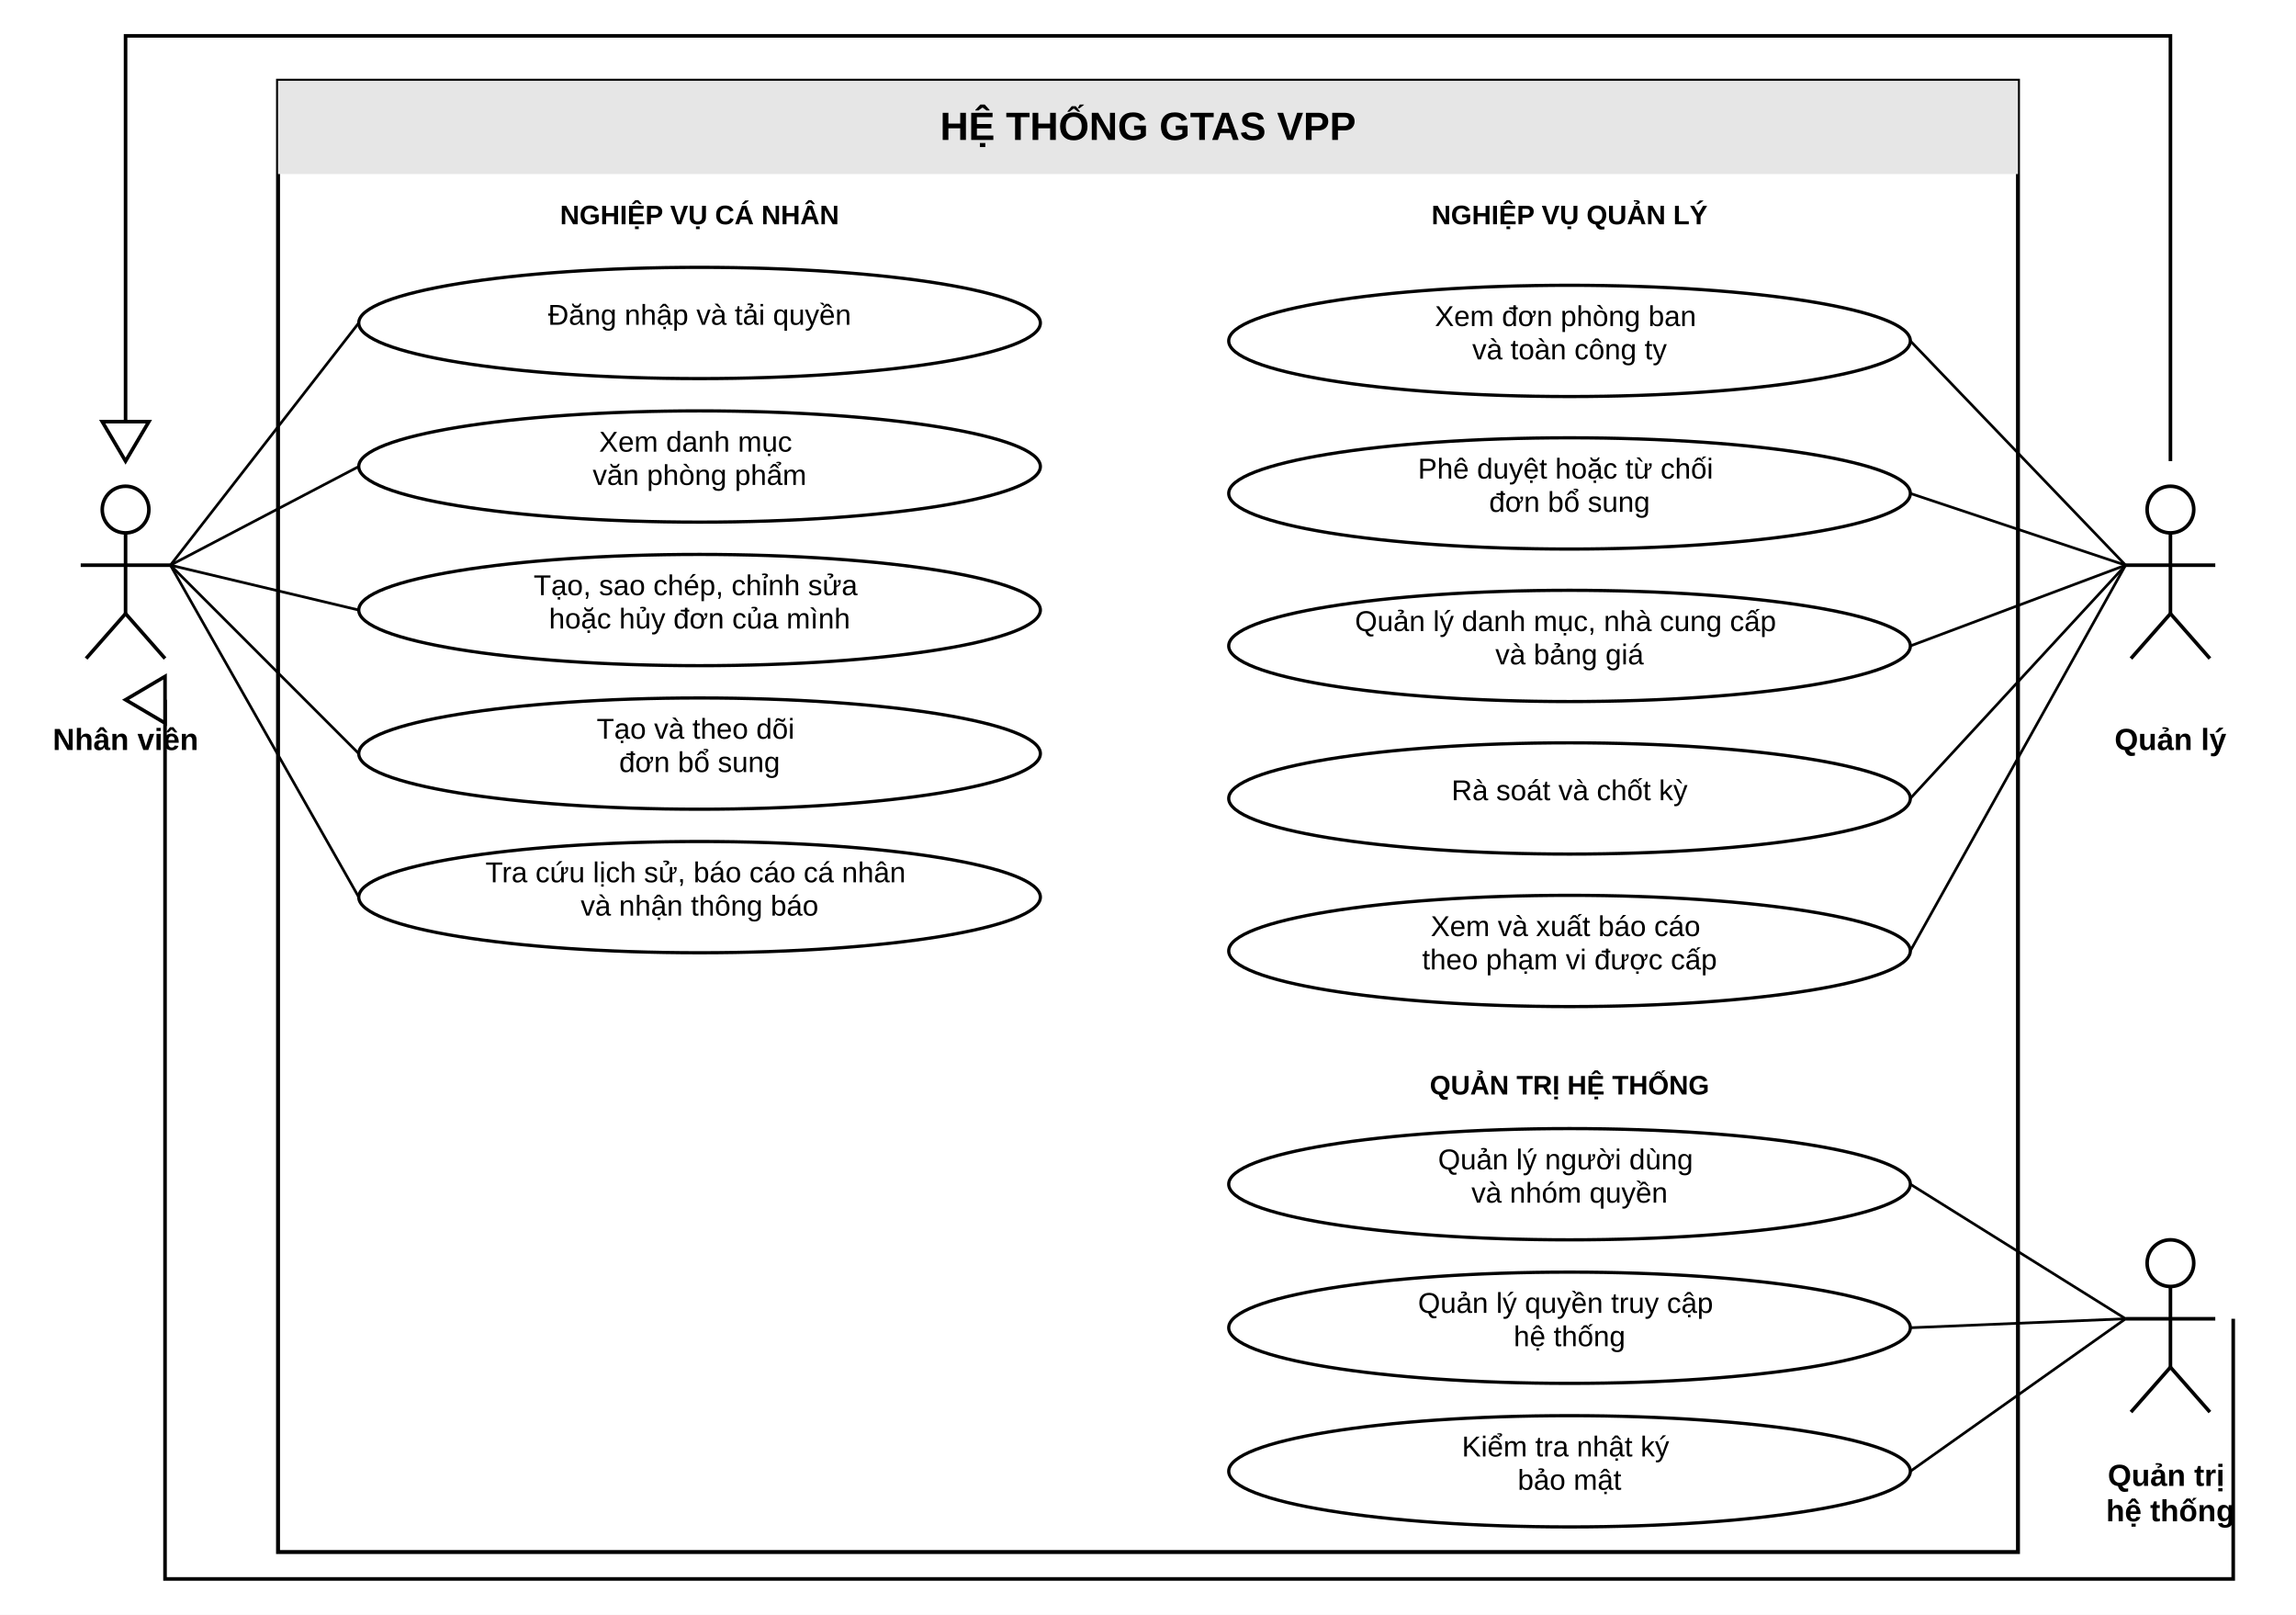
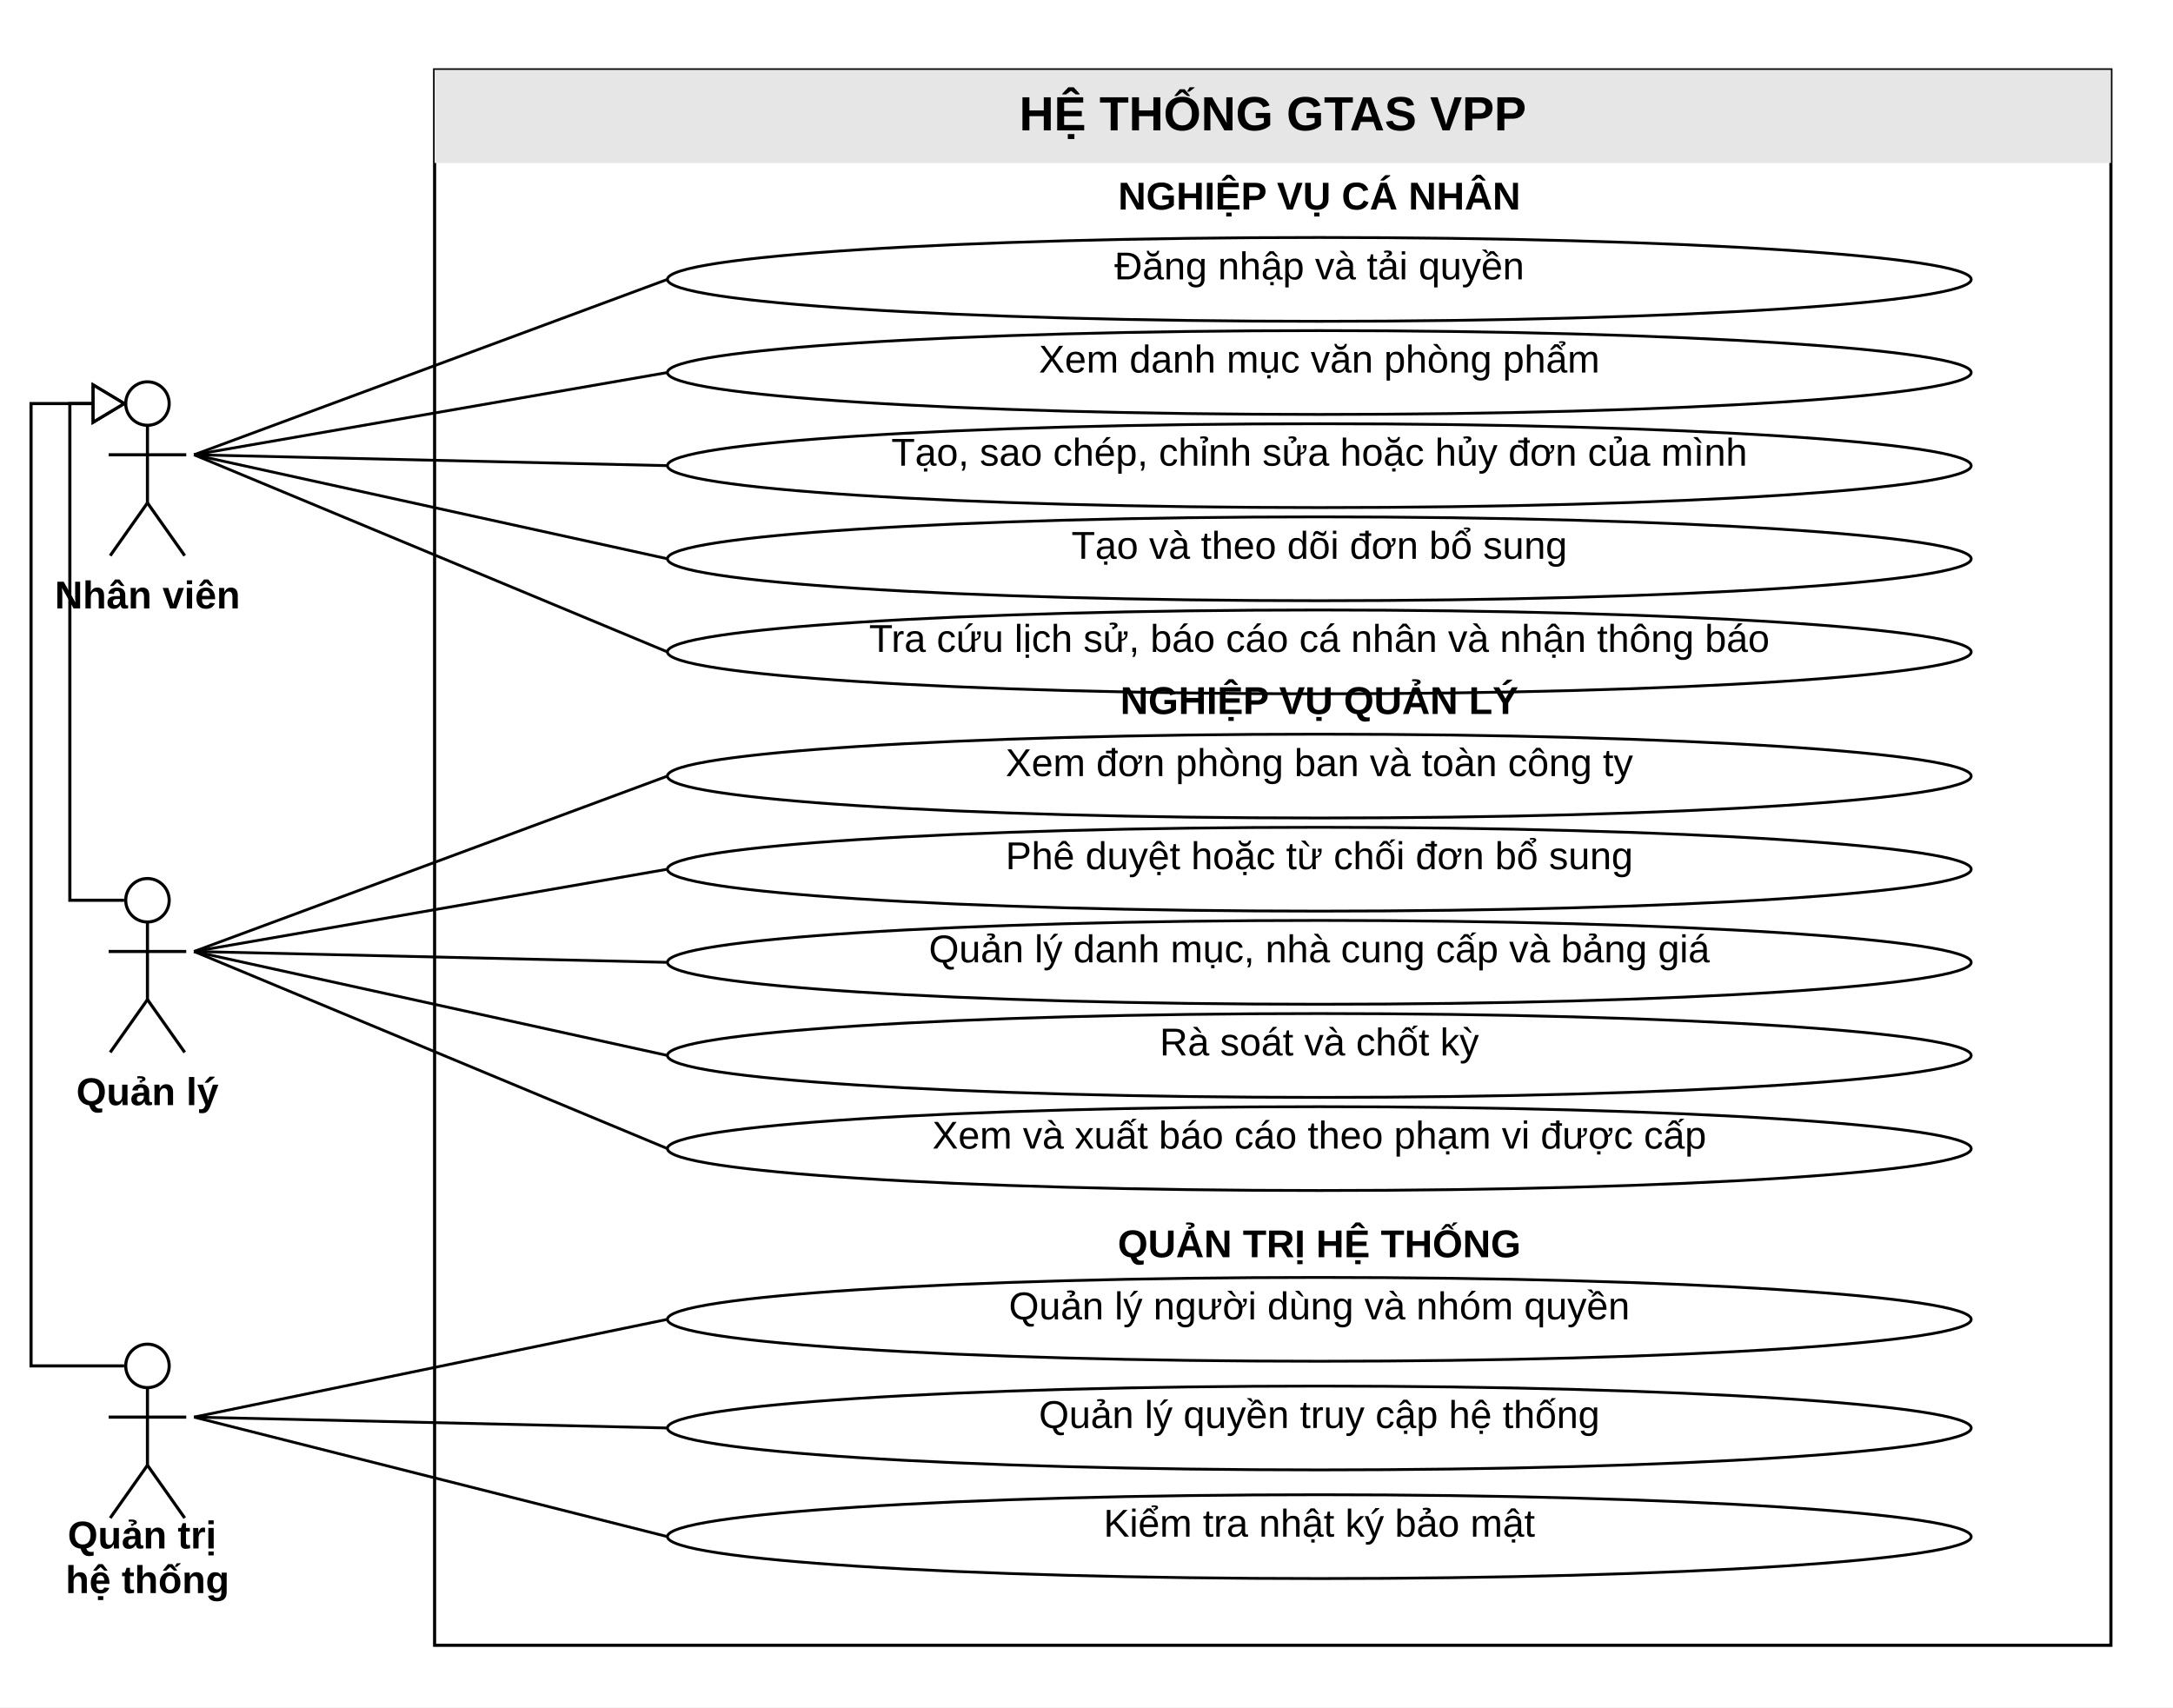
- <svg xmlns="http://www.w3.org/2000/svg" width="1280" height="900" viewBox="0 0 1280 900">
-   <rect width="100%" height="100%" fill="#FFFFFF" />
-   <circle cx="70" cy="284" r="13" fill="#FFFFFF" stroke="#000000" stroke-width="2" />
-   <line x1="70" y1="297" x2="70" y2="342" stroke="#000000" stroke-width="2" />
-   <line x1="45" y1="315" x2="95" y2="315" stroke="#000000" stroke-width="2" />
-   <line x1="70" y1="342" x2="48" y2="367" stroke="#000000" stroke-width="2" />
-   <line x1="70" y1="342" x2="92" y2="367" stroke="#000000" stroke-width="2" />
-   <text x="70" y="418.0" text-anchor="middle" font-family="Arial" font-size="17" font-weight="700" fill="#000000">
-     <tspan x="70" dy="0">Nhân viên</tspan>
+ <svg xmlns="http://www.w3.org/2000/svg" width="1400" height="1100" viewBox="0 0 1400 1100">
+   <rect width="100%" height="100%" fill="white" />
+   <rect x="280" y="45" width="1080" height="1015" fill="white" stroke="#000" stroke-width="2" />
+   <rect x="280" y="45" width="1080" height="60" fill="#E6E6E6" />
+   <text x="820.0" y="84.0" text-anchor="middle" font-family="Arial" font-size="31" font-weight="700" fill="#000">
+     <tspan x="820.0" dy="0">HỆ THỐNG GTAS VPP</tspan>
  </text>
-   <circle cx="1210" cy="284" r="13" fill="#FFFFFF" stroke="#000000" stroke-width="2" />
-   <line x1="1210" y1="297" x2="1210" y2="342" stroke="#000000" stroke-width="2" />
-   <line x1="1185" y1="315" x2="1235" y2="315" stroke="#000000" stroke-width="2" />
-   <line x1="1210" y1="342" x2="1188" y2="367" stroke="#000000" stroke-width="2" />
-   <line x1="1210" y1="342" x2="1232" y2="367" stroke="#000000" stroke-width="2" />
-   <text x="1210" y="418.0" text-anchor="middle" font-family="Arial" font-size="17" font-weight="700" fill="#000000">
-     <tspan x="1210" dy="0">Quản lý</tspan>
+   <circle cx="95" cy="260" r="14" fill="white" stroke="#000" stroke-width="2" />
+   <line x1="95" y1="274" x2="95" y2="324" stroke="#000" stroke-width="2" />
+   <line x1="70" y1="293" x2="120" y2="293" stroke="#000" stroke-width="2" />
+   <line x1="95" y1="324" x2="71" y2="358" stroke="#000" stroke-width="2" />
+   <line x1="95" y1="324" x2="119" y2="358" stroke="#000" stroke-width="2" />
+   <text x="95" y="392.0" text-anchor="middle" font-family="Arial" font-size="25" font-weight="700" fill="#000">
+     <tspan x="95" dy="0">Nhân viên</tspan>
  </text>
-   <circle cx="1210" cy="704" r="13" fill="#FFFFFF" stroke="#000000" stroke-width="2" />
-   <line x1="1210" y1="717" x2="1210" y2="762" stroke="#000000" stroke-width="2" />
-   <line x1="1185" y1="735" x2="1235" y2="735" stroke="#000000" stroke-width="2" />
-   <line x1="1210" y1="762" x2="1188" y2="787" stroke="#000000" stroke-width="2" />
-   <line x1="1210" y1="762" x2="1232" y2="787" stroke="#000000" stroke-width="2" />
-   <text x="1210" y="828.14" text-anchor="middle" font-family="Arial" font-size="17" font-weight="700" fill="#000000">
-     <tspan x="1210" dy="0">Quản trị</tspan>
-     <tspan x="1210" dy="19.72">hệ thống</tspan>
+   <line x1="125" y1="293" x2="430.0" y2="180" stroke="#000" stroke-width="1.8" />
+   <ellipse cx="850" cy="180" rx="420.0" ry="27.0" fill="white" stroke="#000" stroke-width="1.8" />
+   <text x="850" y="180.0" text-anchor="middle" font-family="Arial" font-size="25" font-weight="400" fill="#000">
+     <tspan x="850" dy="0">Đăng nhập và tải quyền</tspan>
  </text>
-   <path d="M 1210 257 V 20 H 70 V 235" fill="none" stroke="#000000" stroke-width="2" />
-   <polygon points="70,257 57,235 83,235" fill="#FFFFFF" stroke="#000000" stroke-width="2" />
-   <path d="M 1245 735 V 880 H 92 V 390" fill="none" stroke="#000000" stroke-width="2" />
-   <polygon points="70,390 92,377 92,403" fill="#FFFFFF" stroke="#000000" stroke-width="2" />
-   <rect x="155" y="45" width="970" height="820" fill="#FFFFFF" stroke="#000000" stroke-width="2.2" />
-   <rect x="155" y="45" width="970" height="52" fill="#E6E6E6" />
-   <text x="640" y="78.0" text-anchor="middle" font-family="Arial" font-size="22" font-weight="700" fill="#000000">
-     <tspan x="640" dy="0">HỆ THỐNG GTAS VPP</tspan>
+   <line x1="125" y1="293" x2="430.0" y2="240" stroke="#000" stroke-width="1.8" />
+   <ellipse cx="850" cy="240" rx="420.0" ry="27.0" fill="white" stroke="#000" stroke-width="1.8" />
+   <text x="850" y="240.0" text-anchor="middle" font-family="Arial" font-size="25" font-weight="400" fill="#000">
+     <tspan x="850" dy="0">Xem danh mục văn phòng phẩm</tspan>
  </text>
-   <text x="390" y="125.0" text-anchor="middle" font-family="Arial" font-size="15" font-weight="700" fill="#000000">
-     <tspan x="390" dy="0">NGHIỆP VỤ CÁ NHÂN</tspan>
+   <line x1="125" y1="293" x2="430.0" y2="300" stroke="#000" stroke-width="1.8" />
+   <ellipse cx="850" cy="300" rx="420.0" ry="27.0" fill="white" stroke="#000" stroke-width="1.8" />
+   <text x="850" y="300.0" text-anchor="middle" font-family="Arial" font-size="25" font-weight="400" fill="#000">
+     <tspan x="850" dy="0">Tạo, sao chép, chỉnh sửa hoặc hủy đơn của mình</tspan>
  </text>
-   <text x="875" y="125.0" text-anchor="middle" font-family="Arial" font-size="15" font-weight="700" fill="#000000">
-     <tspan x="875" dy="0">NGHIỆP VỤ QUẢN LÝ</tspan>
+   <line x1="125" y1="293" x2="430.0" y2="360" stroke="#000" stroke-width="1.8" />
+   <ellipse cx="850" cy="360" rx="420.0" ry="27.0" fill="white" stroke="#000" stroke-width="1.8" />
+   <text x="850" y="360.0" text-anchor="middle" font-family="Arial" font-size="25" font-weight="400" fill="#000">
+     <tspan x="850" dy="0">Tạo và theo dõi đơn bổ sung</tspan>
  </text>
-   <text x="875" y="610.0" text-anchor="middle" font-family="Arial" font-size="15" font-weight="700" fill="#000000">
-     <tspan x="875" dy="0">QUẢN TRỊ HỆ THỐNG</tspan>
+   <line x1="125" y1="293" x2="430.0" y2="420" stroke="#000" stroke-width="1.8" />
+   <ellipse cx="850" cy="420" rx="420.0" ry="27.0" fill="white" stroke="#000" stroke-width="1.8" />
+   <text x="850" y="420.0" text-anchor="middle" font-family="Arial" font-size="25" font-weight="400" fill="#000">
+     <tspan x="850" dy="0">Tra cứu lịch sử, báo cáo cá nhân và nhận thông báo</tspan>
  </text>
-   <line x1="95" y1="315" x2="200" y2="180" stroke="#000000" stroke-width="1.5" />
-   <ellipse cx="390" cy="180" rx="190.0" ry="31.0" fill="#FFFFFF" stroke="#000000" stroke-width="1.8" />
-   <text x="390" y="181.0" text-anchor="middle" font-family="Arial" font-size="16" font-weight="400" fill="#000000">
-     <tspan x="390" dy="0">Đăng nhập và tải quyền</tspan>
+   <circle cx="95" cy="580" r="14" fill="white" stroke="#000" stroke-width="2" />
+   <line x1="95" y1="594" x2="95" y2="644" stroke="#000" stroke-width="2" />
+   <line x1="70" y1="613" x2="120" y2="613" stroke="#000" stroke-width="2" />
+   <line x1="95" y1="644" x2="71" y2="678" stroke="#000" stroke-width="2" />
+   <line x1="95" y1="644" x2="119" y2="678" stroke="#000" stroke-width="2" />
+   <text x="95" y="712.0" text-anchor="middle" font-family="Arial" font-size="25" font-weight="700" fill="#000">
+     <tspan x="95" dy="0">Quản lý</tspan>
  </text>
-   <line x1="95" y1="315" x2="200" y2="260" stroke="#000000" stroke-width="1.5" />
-   <ellipse cx="390" cy="260" rx="190.0" ry="31.0" fill="#FFFFFF" stroke="#000000" stroke-width="1.8" />
-   <text x="390" y="251.72" text-anchor="middle" font-family="Arial" font-size="16" font-weight="400" fill="#000000">
-     <tspan x="390" dy="0">Xem danh mục</tspan>
-     <tspan x="390" dy="18.56">văn phòng phẩm</tspan>
+   <line x1="125" y1="613" x2="430.0" y2="500" stroke="#000" stroke-width="1.8" />
+   <ellipse cx="850" cy="500" rx="420.0" ry="27.0" fill="white" stroke="#000" stroke-width="1.8" />
+   <text x="850" y="500.0" text-anchor="middle" font-family="Arial" font-size="25" font-weight="400" fill="#000">
+     <tspan x="850" dy="0">Xem đơn phòng ban và toàn công ty</tspan>
  </text>
-   <line x1="95" y1="315" x2="200" y2="340" stroke="#000000" stroke-width="1.5" />
-   <ellipse cx="390" cy="340" rx="190.0" ry="31.0" fill="#FFFFFF" stroke="#000000" stroke-width="1.8" />
-   <text x="390" y="331.72" text-anchor="middle" font-family="Arial" font-size="16" font-weight="400" fill="#000000">
-     <tspan x="390" dy="0">Tạo, sao chép, chỉnh sửa</tspan>
-     <tspan x="390" dy="18.56">hoặc hủy đơn của mình</tspan>
+   <line x1="125" y1="613" x2="430.0" y2="560" stroke="#000" stroke-width="1.8" />
+   <ellipse cx="850" cy="560" rx="420.0" ry="27.0" fill="white" stroke="#000" stroke-width="1.8" />
+   <text x="850" y="560.0" text-anchor="middle" font-family="Arial" font-size="25" font-weight="400" fill="#000">
+     <tspan x="850" dy="0">Phê duyệt hoặc từ chối đơn bổ sung</tspan>
  </text>
-   <line x1="95" y1="315" x2="200" y2="420" stroke="#000000" stroke-width="1.5" />
-   <ellipse cx="390" cy="420" rx="190.0" ry="31.0" fill="#FFFFFF" stroke="#000000" stroke-width="1.8" />
-   <text x="390" y="411.72" text-anchor="middle" font-family="Arial" font-size="16" font-weight="400" fill="#000000">
-     <tspan x="390" dy="0">Tạo và theo dõi</tspan>
-     <tspan x="390" dy="18.56">đơn bổ sung</tspan>
+   <line x1="125" y1="613" x2="430.0" y2="620" stroke="#000" stroke-width="1.8" />
+   <ellipse cx="850" cy="620" rx="420.0" ry="27.0" fill="white" stroke="#000" stroke-width="1.8" />
+   <text x="850" y="620.0" text-anchor="middle" font-family="Arial" font-size="25" font-weight="400" fill="#000">
+     <tspan x="850" dy="0">Quản lý danh mục, nhà cung cấp và bảng giá</tspan>
  </text>
-   <line x1="95" y1="315" x2="200" y2="500" stroke="#000000" stroke-width="1.5" />
-   <ellipse cx="390" cy="500" rx="190.0" ry="31.0" fill="#FFFFFF" stroke="#000000" stroke-width="1.8" />
-   <text x="390" y="491.72" text-anchor="middle" font-family="Arial" font-size="16" font-weight="400" fill="#000000">
-     <tspan x="390" dy="0">Tra cứu lịch sử, báo cáo cá nhân</tspan>
-     <tspan x="390" dy="18.56">và nhận thông báo</tspan>
+   <line x1="125" y1="613" x2="430.0" y2="680" stroke="#000" stroke-width="1.8" />
+   <ellipse cx="850" cy="680" rx="420.0" ry="27.0" fill="white" stroke="#000" stroke-width="1.8" />
+   <text x="850" y="680.0" text-anchor="middle" font-family="Arial" font-size="25" font-weight="400" fill="#000">
+     <tspan x="850" dy="0">Rà soát và chốt kỳ</tspan>
  </text>
-   <line x1="1185" y1="315" x2="1065" y2="190" stroke="#000000" stroke-width="1.5" />
-   <ellipse cx="875" cy="190" rx="190.0" ry="31.0" fill="#FFFFFF" stroke="#000000" stroke-width="1.8" />
-   <text x="875" y="181.72" text-anchor="middle" font-family="Arial" font-size="16" font-weight="400" fill="#000000">
-     <tspan x="875" dy="0">Xem đơn phòng ban</tspan>
-     <tspan x="875" dy="18.56">và toàn công ty</tspan>
+   <line x1="125" y1="613" x2="430.0" y2="740" stroke="#000" stroke-width="1.8" />
+   <ellipse cx="850" cy="740" rx="420.0" ry="27.0" fill="white" stroke="#000" stroke-width="1.8" />
+   <text x="850" y="740.0" text-anchor="middle" font-family="Arial" font-size="25" font-weight="400" fill="#000">
+     <tspan x="850" dy="0">Xem và xuất báo cáo theo phạm vi được cấp</tspan>
  </text>
-   <line x1="1185" y1="315" x2="1065" y2="275" stroke="#000000" stroke-width="1.5" />
-   <ellipse cx="875" cy="275" rx="190.0" ry="31.0" fill="#FFFFFF" stroke="#000000" stroke-width="1.8" />
-   <text x="875" y="266.72" text-anchor="middle" font-family="Arial" font-size="16" font-weight="400" fill="#000000">
-     <tspan x="875" dy="0">Phê duyệt hoặc từ chối</tspan>
-     <tspan x="875" dy="18.56">đơn bổ sung</tspan>
+   <circle cx="95" cy="880" r="14" fill="white" stroke="#000" stroke-width="2" />
+   <line x1="95" y1="894" x2="95" y2="944" stroke="#000" stroke-width="2" />
+   <line x1="70" y1="913" x2="120" y2="913" stroke="#000" stroke-width="2" />
+   <line x1="95" y1="944" x2="71" y2="978" stroke="#000" stroke-width="2" />
+   <line x1="95" y1="944" x2="119" y2="978" stroke="#000" stroke-width="2" />
+   <text x="95" y="997.625" text-anchor="middle" font-family="Arial" font-size="25" font-weight="700" fill="#000">
+     <tspan x="95" dy="0">Quản trị</tspan>
+     <tspan x="95" dy="28.75">hệ thống</tspan>
  </text>
-   <line x1="1185" y1="315" x2="1065" y2="360" stroke="#000000" stroke-width="1.5" />
-   <ellipse cx="875" cy="360" rx="190.0" ry="31.0" fill="#FFFFFF" stroke="#000000" stroke-width="1.8" />
-   <text x="875" y="351.72" text-anchor="middle" font-family="Arial" font-size="16" font-weight="400" fill="#000000">
-     <tspan x="875" dy="0">Quản lý danh mục, nhà cung cấp</tspan>
-     <tspan x="875" dy="18.56">và bảng giá</tspan>
+   <line x1="125" y1="913" x2="430.0" y2="850" stroke="#000" stroke-width="1.8" />
+   <ellipse cx="850" cy="850" rx="420.0" ry="27.0" fill="white" stroke="#000" stroke-width="1.8" />
+   <text x="850" y="850.0" text-anchor="middle" font-family="Arial" font-size="25" font-weight="400" fill="#000">
+     <tspan x="850" dy="0">Quản lý người dùng và nhóm quyền</tspan>
  </text>
-   <line x1="1185" y1="315" x2="1065" y2="445" stroke="#000000" stroke-width="1.5" />
-   <ellipse cx="875" cy="445" rx="190.0" ry="31.0" fill="#FFFFFF" stroke="#000000" stroke-width="1.8" />
-   <text x="875" y="446.0" text-anchor="middle" font-family="Arial" font-size="16" font-weight="400" fill="#000000">
-     <tspan x="875" dy="0">Rà soát và chốt kỳ</tspan>
+   <line x1="125" y1="913" x2="430.0" y2="920" stroke="#000" stroke-width="1.8" />
+   <ellipse cx="850" cy="920" rx="420.0" ry="27.0" fill="white" stroke="#000" stroke-width="1.8" />
+   <text x="850" y="920.0" text-anchor="middle" font-family="Arial" font-size="25" font-weight="400" fill="#000">
+     <tspan x="850" dy="0">Quản lý quyền truy cập hệ thống</tspan>
  </text>
-   <line x1="1185" y1="315" x2="1065" y2="530" stroke="#000000" stroke-width="1.5" />
-   <ellipse cx="875" cy="530" rx="190.0" ry="31.0" fill="#FFFFFF" stroke="#000000" stroke-width="1.8" />
-   <text x="875" y="521.72" text-anchor="middle" font-family="Arial" font-size="16" font-weight="400" fill="#000000">
-     <tspan x="875" dy="0">Xem và xuất báo cáo</tspan>
-     <tspan x="875" dy="18.56">theo phạm vi được cấp</tspan>
+   <line x1="125" y1="913" x2="430.0" y2="990" stroke="#000" stroke-width="1.8" />
+   <ellipse cx="850" cy="990" rx="420.0" ry="27.0" fill="white" stroke="#000" stroke-width="1.8" />
+   <text x="850" y="990.0" text-anchor="middle" font-family="Arial" font-size="25" font-weight="400" fill="#000">
+     <tspan x="850" dy="0">Kiểm tra nhật ký bảo mật</tspan>
  </text>
-   <line x1="1185" y1="735" x2="1065" y2="660" stroke="#000000" stroke-width="1.5" />
-   <ellipse cx="875" cy="660" rx="190.0" ry="31.0" fill="#FFFFFF" stroke="#000000" stroke-width="1.8" />
-   <text x="875" y="651.72" text-anchor="middle" font-family="Arial" font-size="16" font-weight="400" fill="#000000">
-     <tspan x="875" dy="0">Quản lý người dùng</tspan>
-     <tspan x="875" dy="18.56">và nhóm quyền</tspan>
+   <polyline points="80,580 45,580 45,260 60,260" fill="none" stroke="#000" stroke-width="2" />
+   <polygon points="80,260 60,248 60,272" fill="white" stroke="#000" stroke-width="2" />
+   <polyline points="80,880 20,880 20,260 60,260" fill="none" stroke="#000" stroke-width="2" />
+   <polygon points="80,260 60,248 60,272" fill="white" stroke="#000" stroke-width="2" />
+   <text x="850" y="135.0" text-anchor="middle" font-family="Arial" font-size="25" font-weight="700" fill="#000">
+     <tspan x="850" dy="0">NGHIỆP VỤ CÁ NHÂN</tspan>
  </text>
-   <line x1="1185" y1="735" x2="1065" y2="740" stroke="#000000" stroke-width="1.5" />
-   <ellipse cx="875" cy="740" rx="190.0" ry="31.0" fill="#FFFFFF" stroke="#000000" stroke-width="1.8" />
-   <text x="875" y="731.72" text-anchor="middle" font-family="Arial" font-size="16" font-weight="400" fill="#000000">
-     <tspan x="875" dy="0">Quản lý quyền truy cập</tspan>
-     <tspan x="875" dy="18.56">hệ thống</tspan>
+   <text x="850" y="460.0" text-anchor="middle" font-family="Arial" font-size="25" font-weight="700" fill="#000">
+     <tspan x="850" dy="0">NGHIỆP VỤ QUẢN LÝ</tspan>
  </text>
-   <line x1="1185" y1="735" x2="1065" y2="820" stroke="#000000" stroke-width="1.5" />
-   <ellipse cx="875" cy="820" rx="190.0" ry="31.0" fill="#FFFFFF" stroke="#000000" stroke-width="1.8" />
-   <text x="875" y="811.72" text-anchor="middle" font-family="Arial" font-size="16" font-weight="400" fill="#000000">
-     <tspan x="875" dy="0">Kiểm tra nhật ký</tspan>
-     <tspan x="875" dy="18.56">bảo mật</tspan>
+   <text x="850" y="810.0" text-anchor="middle" font-family="Arial" font-size="25" font-weight="700" fill="#000">
+     <tspan x="850" dy="0">QUẢN TRỊ HỆ THỐNG</tspan>
  </text>
</svg>
